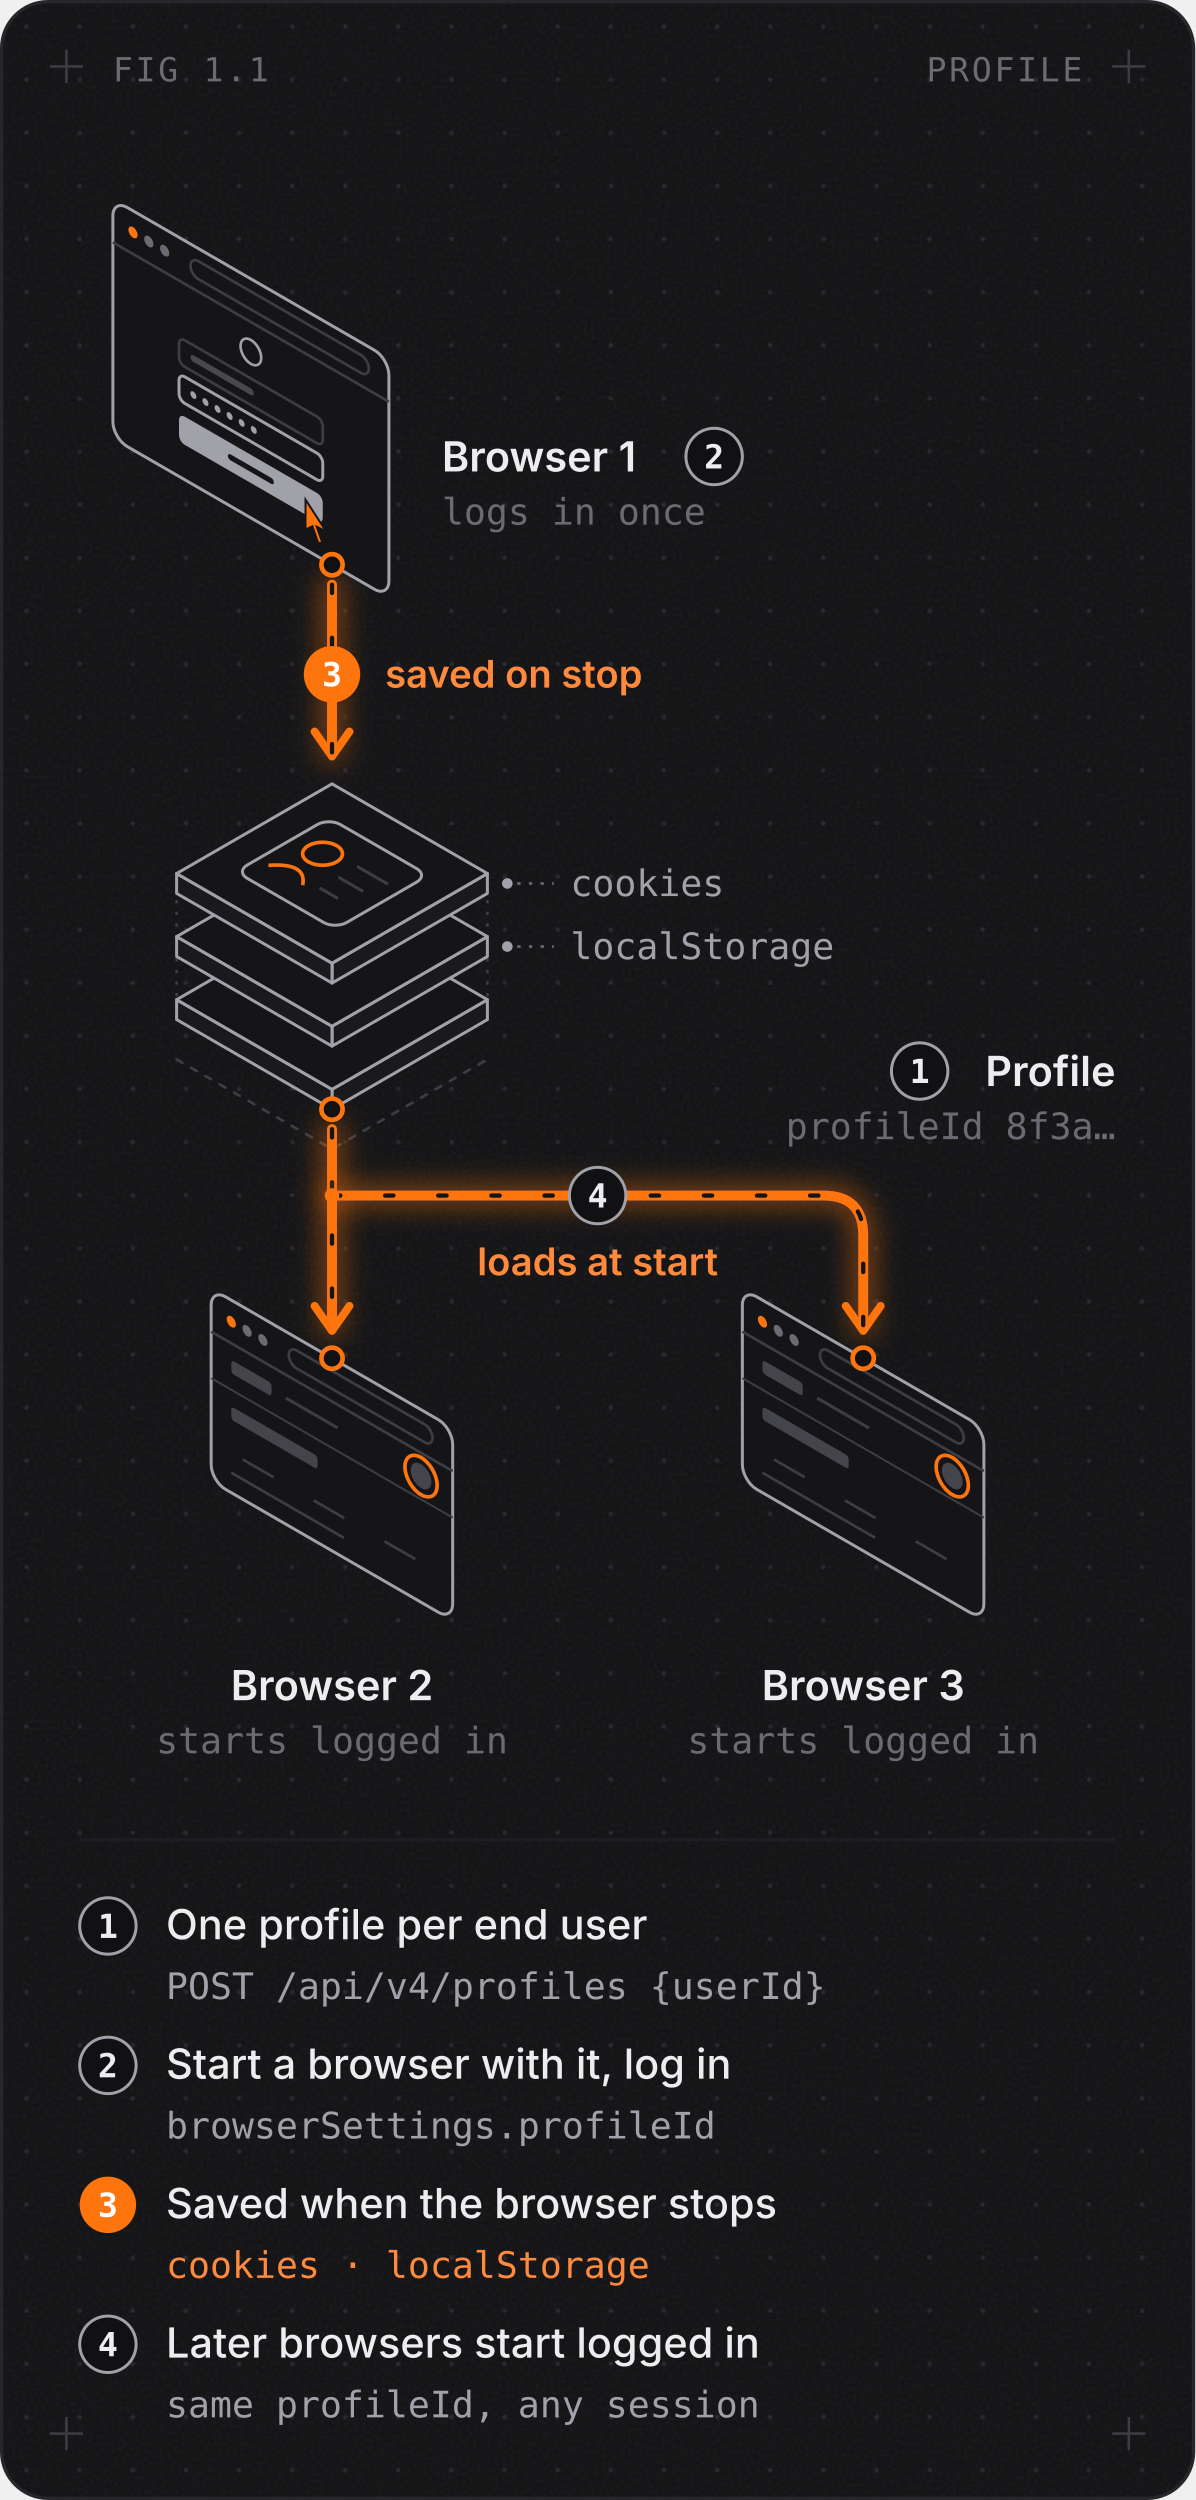
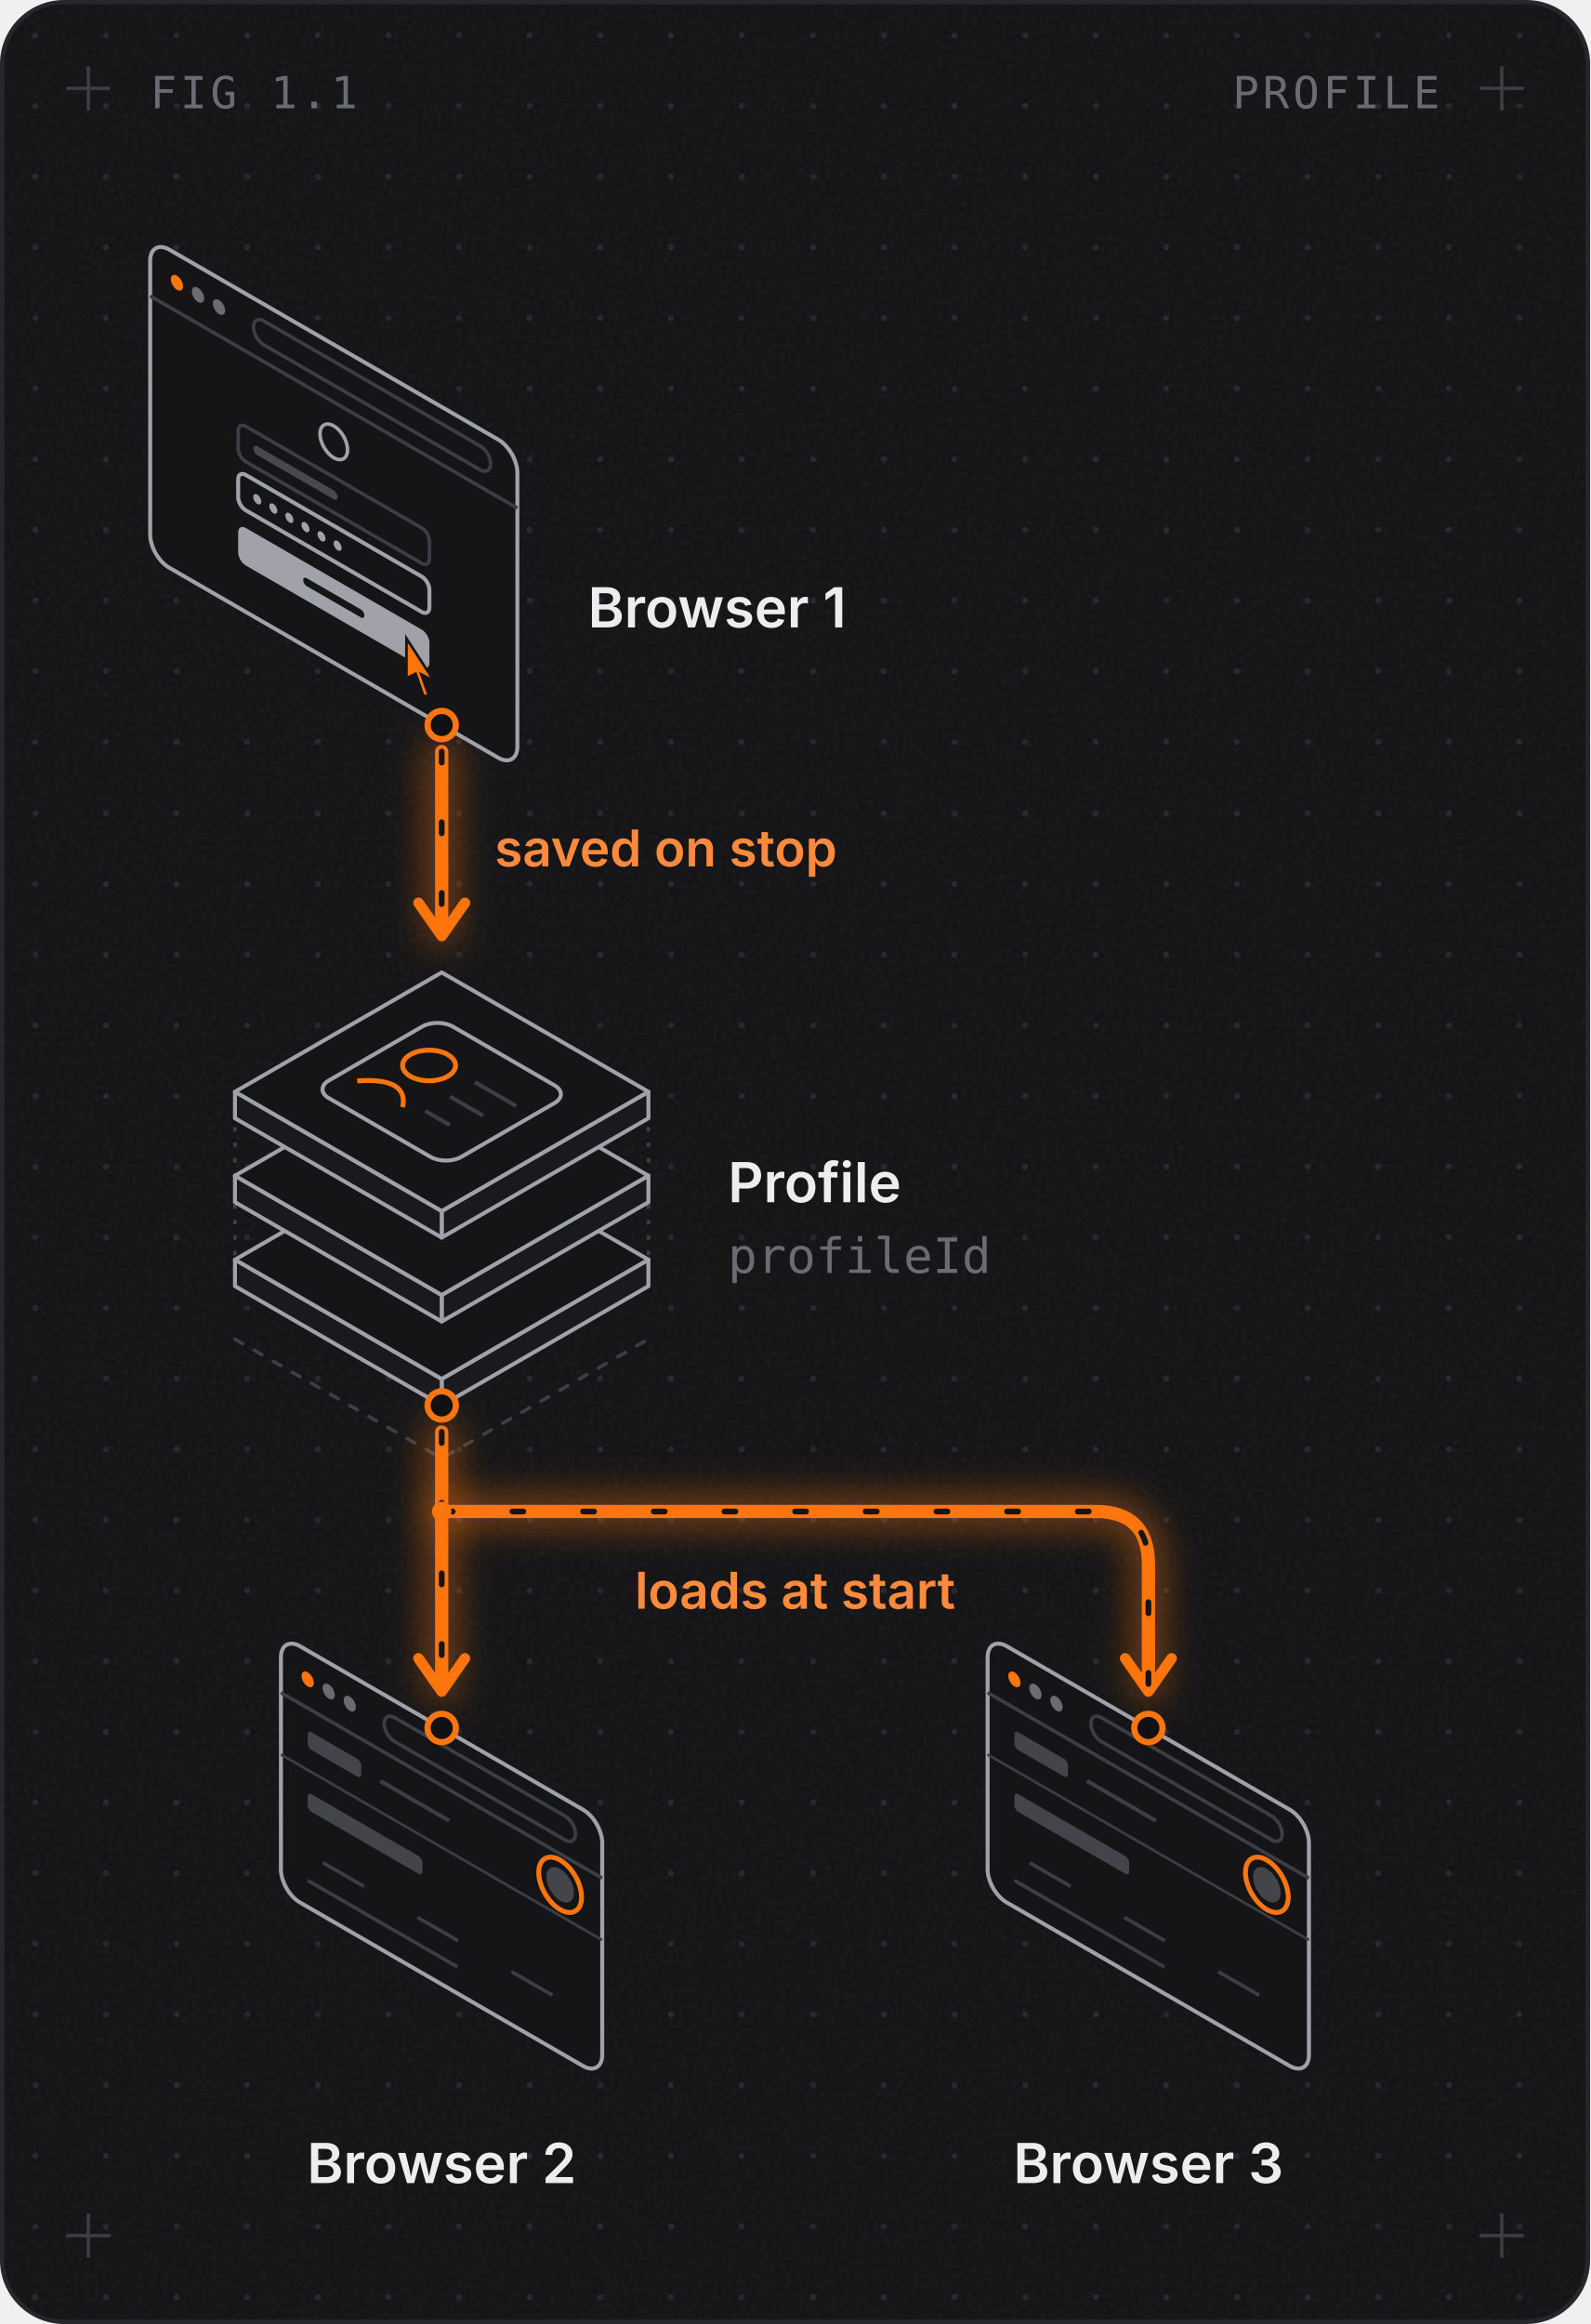
- <svg xmlns="http://www.w3.org/2000/svg" viewBox="0 0 360 753" width="360" height="753" role="img" aria-labelledby="t d" fill="none">
+ <svg xmlns="http://www.w3.org/2000/svg" viewBox="0 0 360 526" width="360" height="526" role="img" aria-labelledby="t d" fill="none">
  <style>.s{font-family:Geist, Inter, -apple-system, BlinkMacSystemFont, 'Segoe UI', Helvetica, Arial, sans-serif}.m{font-family:'Geist Mono', ui-monospace, SFMono-Regular, Menlo, monospace}text{font-kerning:normal}@keyframes flow{to{stroke-dashoffset:-16}}@keyframes cur{0%,100%{transform:translate(-14px,-9px)}14%,26%{transform:translate(0,0)}36%{transform:translate(-14px,-9px)}}@keyframes btn{0%,19%,25%,100%{fill-opacity:1}21%,23%{fill-opacity:.45}}@keyframes pks{0%,27%{stroke-opacity:0}31%,52%{stroke-opacity:1}56%,100%{stroke-opacity:0}}@keyframes pkl{0%,54%{stroke-opacity:0}58%,88%{stroke-opacity:1}92%,100%{stroke-opacity:0}}@keyframes wr{0%,36%{fill-opacity:0}46%,60%{fill-opacity:1}74%,100%{fill-opacity:0}}@keyframes ring{0%,4%{stroke-opacity:1}12%,60%{stroke-opacity:.2}68%,100%{stroke-opacity:1}}@media (prefers-reduced-motion:no-preference){.flow{animation:flow 1s linear infinite,pks 7s linear infinite}.load{animation:flow 1s linear infinite,pkl 7s linear infinite}.cur{animation:cur 7s ease-in-out infinite}.btn{animation:btn 7s linear infinite}.wr{animation:wr 7s ease-in-out infinite}.ring{animation:ring 7s ease-in-out infinite}.ring2{animation-delay:.25s}}</style>
  <defs>
    <pattern id="dots" width="16" height="16" patternUnits="userSpaceOnUse">
      <circle cx="8" cy="8" r="0.7" fill="#232328" />
    </pattern>
    <filter id="grain" x="0" y="0" width="100%" height="100%">
      <feTurbulence type="fractalNoise" baseFrequency="0.9" numOctaves="2" seed="7" stitchTiles="stitch" />
      <feColorMatrix values="0 0 0 0 0.5  0 0 0 0 0.5  0 0 0 0 0.5  0 0 0 0.07 0" />
    </filter>
    <clipPath id="card">
-       <rect x="0.5" y="0.5" width="359" height="752" rx="14" />
+       <rect x="0.5" y="0.5" width="359" height="525" rx="14" />
    </clipPath>
-     <filter id="glow" filterUnits="userSpaceOnUse" x="0" y="0" width="360" height="753">
+     <filter id="glow" filterUnits="userSpaceOnUse" x="0" y="0" width="360" height="526">
      <feGaussianBlur stdDeviation="4" />
    </filter>
    <marker id="oh" viewBox="0 0 10 10" refX="6" refY="5" markerWidth="5" markerHeight="5" orient="auto" markerUnits="strokeWidth">
      <path d="M1.5 1.5 L6.5 5 L1.5 8.5" stroke="#FE750E" stroke-width="1.6" fill="none" stroke-linecap="round" stroke-linejoin="round" />
    </marker>
  </defs>
-   <rect x="0.5" y="0.5" width="359" height="752" rx="14" fill="#111113" />
+   <rect x="0.5" y="0.5" width="359" height="525" rx="14" fill="#111113" />
  <g clip-path="url(#card)">
-     <rect width="360" height="753" fill="url(#dots)" />
-     <rect width="360" height="753" filter="url(#grain)" />
+     <rect width="360" height="526" fill="url(#dots)" />
+     <rect width="360" height="526" filter="url(#grain)" />
  </g>
-   <rect x="0.5" y="0.5" width="359" height="752" rx="14" fill="none" stroke="#26262B" />
+   <rect x="0.5" y="0.5" width="359" height="525" rx="14" fill="none" stroke="#26262B" />
  <path d="M15 20h10M20 15v10" stroke="#3D3D45" stroke-width="0.75" />
  <path d="M335 20h10M340 15v10" stroke="#3D3D45" stroke-width="0.75" />
-   <path d="M15 733h10M20 728v10" stroke="#3D3D45" stroke-width="0.75" />
-   <path d="M335 733h10M340 728v10" stroke="#3D3D45" stroke-width="0.75" />
+   <path d="M15 506h10M20 501v10" stroke="#3D3D45" stroke-width="0.75" />
+   <path d="M335 506h10M340 501v10" stroke="#3D3D45" stroke-width="0.75" />
  <text x="34.0" y="24.5" font-size="10" fill="#6B6B74" letter-spacing="0.08em" class="m">FIG 1.1</text>
  <text x="326.0" y="24.5" font-size="10" fill="#6B6B74" text-anchor="end" letter-spacing="0.08em" class="m">PROFILE</text>
-   <polyline points="53.2,319.1 100.0,346.1 146.8,319.1" stroke="#3D3D45" stroke-width="0.8" stroke-dasharray="2 3" stroke-linejoin="round" stroke-linecap="round" />
-   <line x1="53.2" y1="307.1" x2="53.2" y2="263.1" stroke="#3D3D45" stroke-width="0.8" stroke-dasharray="1 2.5" />
-   <line x1="100.0" y1="334.1" x2="100.0" y2="290.1" stroke="#3D3D45" stroke-width="0.8" stroke-dasharray="1 2.5" />
-   <line x1="146.8" y1="307.1" x2="146.8" y2="263.1" stroke="#3D3D45" stroke-width="0.8" stroke-dasharray="1 2.5" />
-   <polygon points="146.8,301.1 100.0,328.1 100.0,334.1 146.8,307.1" fill="#1A1A1E" stroke="#A1A1AA" stroke-width="0.9" stroke-linejoin="round" stroke-linecap="round" />
-   <polygon points="53.2,301.1 100.0,328.1 100.0,334.1 53.2,307.1" fill="#1A1A1E" stroke="#A1A1AA" stroke-width="0.9" stroke-linejoin="round" stroke-linecap="round" />
-   <polygon points="100.0,274.1 146.8,301.1 100.0,328.1 53.2,301.1" fill="#151518" stroke="#A1A1AA" stroke-width="0.9" stroke-linejoin="round" stroke-linecap="round" />
-   <polygon points="146.8,282.1 100.0,309.1 100.0,315.1 146.8,288.1" fill="#1A1A1E" stroke="#A1A1AA" stroke-width="0.9" stroke-linejoin="round" stroke-linecap="round" />
-   <polygon points="53.2,282.1 100.0,309.1 100.0,315.1 53.2,288.1" fill="#1A1A1E" stroke="#A1A1AA" stroke-width="0.9" stroke-linejoin="round" stroke-linecap="round" />
-   <polygon points="100.0,255.1 146.8,282.1 100.0,309.1 53.2,282.1" fill="#151518" stroke="#A1A1AA" stroke-width="0.9" stroke-linejoin="round" stroke-linecap="round" />
-   <polygon points="146.8,263.1 100.0,290.1 100.0,296.1 146.8,269.1" fill="#1A1A1E" stroke="#A1A1AA" stroke-width="0.9" stroke-linejoin="round" stroke-linecap="round" />
-   <polygon points="53.2,263.1 100.0,290.1 100.0,296.1 53.2,269.1" fill="#1A1A1E" stroke="#A1A1AA" stroke-width="0.9" stroke-linejoin="round" stroke-linecap="round" />
-   <polygon points="100.0,236.1 146.8,263.1 100.0,290.1 53.2,263.1" fill="#151518" stroke="#A1A1AA" stroke-width="0.9" stroke-linejoin="round" stroke-linecap="round" />
-   <polygon class="wr" points="100.0,236.1 146.8,263.1 100.0,290.1 53.2,263.1" fill="#3A2214" fill-opacity="0" />
-   <g transform="matrix(0.866,0.5,-0.866,0.5,100.0,236.1)">
+   <polyline points="53.2,303.1 100.0,330.1 146.8,303.1" stroke="#3D3D45" stroke-width="0.8" stroke-dasharray="2 3" stroke-linejoin="round" stroke-linecap="round" />
+   <line x1="53.2" y1="291.1" x2="53.2" y2="247.1" stroke="#3D3D45" stroke-width="0.8" stroke-dasharray="1 2.5" />
+   <line x1="100.0" y1="318.1" x2="100.0" y2="274.1" stroke="#3D3D45" stroke-width="0.8" stroke-dasharray="1 2.5" />
+   <line x1="146.8" y1="291.1" x2="146.8" y2="247.1" stroke="#3D3D45" stroke-width="0.8" stroke-dasharray="1 2.5" />
+   <polygon points="146.8,285.1 100.0,312.1 100.0,318.1 146.8,291.1" fill="#1A1A1E" stroke="#A1A1AA" stroke-width="0.9" stroke-linejoin="round" stroke-linecap="round" />
+   <polygon points="53.2,285.1 100.0,312.1 100.0,318.1 53.2,291.1" fill="#1A1A1E" stroke="#A1A1AA" stroke-width="0.9" stroke-linejoin="round" stroke-linecap="round" />
+   <polygon points="100.0,258.1 146.8,285.1 100.0,312.1 53.2,285.1" fill="#151518" stroke="#A1A1AA" stroke-width="0.9" stroke-linejoin="round" stroke-linecap="round" />
+   <polygon points="146.8,266.1 100.0,293.1 100.0,299.1 146.8,272.1" fill="#1A1A1E" stroke="#A1A1AA" stroke-width="0.9" stroke-linejoin="round" stroke-linecap="round" />
+   <polygon points="53.2,266.1 100.0,293.1 100.0,299.1 53.2,272.1" fill="#1A1A1E" stroke="#A1A1AA" stroke-width="0.9" stroke-linejoin="round" stroke-linecap="round" />
+   <polygon points="100.0,239.1 146.8,266.1 100.0,293.1 53.2,266.1" fill="#151518" stroke="#A1A1AA" stroke-width="0.9" stroke-linejoin="round" stroke-linecap="round" />
+   <polygon points="146.8,247.1 100.0,274.1 100.0,280.1 146.8,253.1" fill="#1A1A1E" stroke="#A1A1AA" stroke-width="0.9" stroke-linejoin="round" stroke-linecap="round" />
+   <polygon points="53.2,247.1 100.0,274.1 100.0,280.1 53.2,253.1" fill="#1A1A1E" stroke="#A1A1AA" stroke-width="0.9" stroke-linejoin="round" stroke-linecap="round" />
+   <polygon points="100.0,220.1 146.8,247.1 100.0,274.1 53.2,247.1" fill="#151518" stroke="#A1A1AA" stroke-width="0.9" stroke-linejoin="round" stroke-linecap="round" />
+   <polygon class="wr" points="100.0,220.1 146.8,247.1 100.0,274.1 53.2,247.1" fill="#3A2214" fill-opacity="0" />
+   <g transform="matrix(0.866,0.5,-0.866,0.5,100.0,220.1)">
    <rect x="9.7" y="10.8" width="34.6" height="32.4" rx="4" stroke="#A1A1AA" stroke-width="0.9" vector-effect="non-scaling-stroke" />
    <circle cx="19.4" cy="22.7" r="4.9" stroke="#FE750E" stroke-width="1.1" vector-effect="non-scaling-stroke" />
    <path d="M13.5 35.6 q5.9 -7.6 11.9 0" stroke="#FE750E" stroke-width="1.1" vector-effect="non-scaling-stroke" />
    <line x1="29.2" y1="20.5" x2="40.0" y2="20.5" stroke="#3D3D45" stroke-width="0.9" vector-effect="non-scaling-stroke" />
    <line x1="29.2" y1="27.0" x2="37.8" y2="27.0" stroke="#3D3D45" stroke-width="0.9" vector-effect="non-scaling-stroke" />
    <line x1="29.2" y1="33.5" x2="35.6" y2="33.5" stroke="#3D3D45" stroke-width="0.9" vector-effect="non-scaling-stroke" />
  </g>
-   <circle cx="152.8" cy="266.1" r="1.6" fill="#A1A1AA" />
-   <line x1="155.8" y1="266.1" x2="166.8" y2="266.1" stroke="#6B6B74" stroke-width="0.8" stroke-dasharray="1 2.5" />
-   <text x="171.8" y="269.9" font-size="11" fill="#A1A1AA" class="m">cookies</text>
-   <circle cx="152.8" cy="285.1" r="1.6" fill="#A1A1AA" />
-   <line x1="155.8" y1="285.1" x2="166.8" y2="285.1" stroke="#6B6B74" stroke-width="0.8" stroke-dasharray="1 2.5" />
-   <text x="171.8" y="288.9" font-size="11" fill="#A1A1AA" class="m">localStorage</text>
-   <path d="M100.0 340.1 V400.1" stroke="#FE750E" stroke-width="6" stroke-opacity="0.5" filter="url(#glow)" stroke-linejoin="round" stroke-linecap="round" />
-   <path d="M100.0 340.1 V400.1" stroke="#FE750E" stroke-width="3" stroke-linejoin="round" stroke-linecap="round" marker-end="url(#oh)" />
-   <path class="load" d="M100.0 340.1 V400.1" stroke="#151518" stroke-width="1.3" stroke-dasharray="2.5 13.5" stroke-linecap="round" />
-   <path d="M100.0 360.1 L248.0 360.1 Q260.0 360.1 260.0 372.1 L260.0 400.1" stroke="#FE750E" stroke-width="6" stroke-opacity="0.5" filter="url(#glow)" stroke-linejoin="round" stroke-linecap="round" />
-   <path d="M100.0 360.1 L248.0 360.1 Q260.0 360.1 260.0 372.1 L260.0 400.1" stroke="#FE750E" stroke-width="3" stroke-linejoin="round" stroke-linecap="round" marker-end="url(#oh)" />
-   <path class="load" d="M100.0 360.1 L248.0 360.1 Q260.0 360.1 260.0 372.1 L260.0 400.1" stroke="#151518" stroke-width="1.3" stroke-dasharray="2.5 13.5" stroke-linecap="round" />
-   <path d="M100.0 176.1 V227.1" stroke="#FE750E" stroke-width="6" stroke-opacity="0.5" filter="url(#glow)" stroke-linejoin="round" stroke-linecap="round" />
-   <path d="M100.0 176.1 V227.1" stroke="#FE750E" stroke-width="3" stroke-linejoin="round" stroke-linecap="round" marker-end="url(#oh)" />
-   <path class="flow" d="M100.0 176.1 V227.1" stroke="#151518" stroke-width="1.3" stroke-dasharray="2.5 13.5" stroke-linecap="round" />
-   <g transform="matrix(0.866,0.5,0,1,34.0,132.0)">
+   <text x="164.8" y="272.1" font-size="12.5" fill="#EDEDEF" font-weight="600" class="s">Profile</text>
+   <text x="164.8" y="288.1" font-size="11" fill="#6B6B74" class="m">profileId</text>
+   <path d="M100.0 324.1 V382.1" stroke="#FE750E" stroke-width="6" stroke-opacity="0.5" filter="url(#glow)" stroke-linejoin="round" stroke-linecap="round" />
+   <path d="M100.0 324.1 V382.1" stroke="#FE750E" stroke-width="3" stroke-linejoin="round" stroke-linecap="round" marker-end="url(#oh)" />
+   <path class="load" d="M100.0 324.1 V382.1" stroke="#151518" stroke-width="1.3" stroke-dasharray="2.5 13.5" stroke-linecap="round" />
+   <path d="M100.0 342.1 L248.0 342.1 Q260.0 342.1 260.0 354.1 L260.0 382.1" stroke="#FE750E" stroke-width="6" stroke-opacity="0.5" filter="url(#glow)" stroke-linejoin="round" stroke-linecap="round" />
+   <path d="M100.0 342.1 L248.0 342.1 Q260.0 342.1 260.0 354.1 L260.0 382.1" stroke="#FE750E" stroke-width="3" stroke-linejoin="round" stroke-linecap="round" marker-end="url(#oh)" />
+   <path class="load" d="M100.0 342.1 L248.0 342.1 Q260.0 342.1 260.0 354.1 L260.0 382.1" stroke="#151518" stroke-width="1.3" stroke-dasharray="2.5 13.5" stroke-linecap="round" />
+   <path d="M100.0 170.1 V211.1" stroke="#FE750E" stroke-width="6" stroke-opacity="0.5" filter="url(#glow)" stroke-linejoin="round" stroke-linecap="round" />
+   <path d="M100.0 170.1 V211.1" stroke="#FE750E" stroke-width="3" stroke-linejoin="round" stroke-linecap="round" marker-end="url(#oh)" />
+   <path class="flow" d="M100.0 170.1 V211.1" stroke="#151518" stroke-width="1.3" stroke-dasharray="2.5 13.5" stroke-linecap="round" />
+   <g transform="matrix(0.866,0.5,0,1,34.0,126.0)">
    <rect x="0" y="-72" width="96" height="72" rx="5" fill="#151518" stroke="#A1A1AA" stroke-width="0.9" vector-effect="non-scaling-stroke" />
    <line x1="0" y1="-59" x2="96" y2="-59" stroke="#3D3D45" stroke-width="0.8" vector-effect="non-scaling-stroke" />
    <circle cx="7.0" cy="-65.5" r="1.6" fill="#FE750E" />
    <circle cx="12.5" cy="-65.5" r="1.6" fill="#6B6B74" />
    <circle cx="18.0" cy="-65.5" r="1.6" fill="#6B6B74" />
    <rect x="27" y="-68.2" width="62" height="5.4" rx="2.7" stroke="#3D3D45" stroke-width="0.8" vector-effect="non-scaling-stroke" />
    <circle cx="48.0" cy="-50" r="3.6" stroke="#A1A1AA" stroke-width="0.8" vector-effect="non-scaling-stroke" />
    <rect x="23.0" y="-42" width="50" height="8" rx="2" stroke="#3D3D45" stroke-width="0.8" vector-effect="non-scaling-stroke" />
    <rect x="27.0" y="-39" width="22" height="2" rx="1" fill="#6B6B74" fill-opacity=".6" />
    <rect x="23.0" y="-31" width="50" height="8" rx="2" stroke="#A1A1AA" stroke-width="0.9" vector-effect="non-scaling-stroke" />
    <circle cx="28.0" cy="-27" r="1.05" fill="#A1A1AA" />
    <circle cx="32.2" cy="-27" r="1.05" fill="#A1A1AA" />
    <circle cx="36.4" cy="-27" r="1.05" fill="#A1A1AA" />
    <circle cx="40.6" cy="-27" r="1.05" fill="#A1A1AA" />
    <circle cx="44.8" cy="-27" r="1.05" fill="#A1A1AA" />
    <circle cx="49.0" cy="-27" r="1.05" fill="#A1A1AA" />
    <rect class="btn" x="23.0" y="-19" width="50" height="8.5" rx="2" fill="#A1A1AA" />
    <rect x="40.0" y="-15.6" width="16" height="1.8" rx=".9" fill="#151518" />
    <path class="cur" d="M67.0 -15 l0 9 l2.4 -2.2 l2 4 l1.5 -0.7 l-2 -3.9 l3.3 -0.2z" fill="#FE750E" stroke="#151518" stroke-width="0.6" vector-effect="non-scaling-stroke" />
  </g>
-   <circle cx="100.0" cy="203.1" r="8.5" fill="#FE750E" />
-   <text x="100.0" y="206.7" font-size="10" fill="#FFFFFF" font-weight="600" text-anchor="middle" class="m">3</text>
-   <text x="116.0" y="207.1" font-size="11.5" fill="#FF8A3D" font-weight="600" class="s">saved on stop</text>
-   <circle cx="180.0" cy="360.1" r="8.5" fill="#111113" stroke="#A1A1AA" stroke-width="0.9" />
-   <text x="180.0" y="363.7" font-size="10" fill="#EDEDEF" font-weight="600" text-anchor="middle" class="m">4</text>
-   <text x="180.0" y="384.1" font-size="11.5" fill="#FF8A3D" font-weight="600" text-anchor="middle" class="s">loads at start</text>
-   <g transform="matrix(0.866,0.5,0,1,63.6,446.1)">
+   <text x="112.0" y="196.1" font-size="11.5" fill="#FF8A3D" font-weight="600" class="s">saved on stop</text>
+   <text x="180.0" y="364.1" font-size="11.5" fill="#FF8A3D" font-weight="600" text-anchor="middle" class="s">loads at start</text>
+   <g transform="matrix(0.866,0.5,0,1,63.6,428.1)">
    <rect x="0" y="-58" width="84" height="58" rx="5" fill="#151518" stroke="#A1A1AA" stroke-width="0.9" vector-effect="non-scaling-stroke" />
    <line x1="0" y1="-45" x2="84" y2="-45" stroke="#3D3D45" stroke-width="0.8" vector-effect="non-scaling-stroke" />
    <circle cx="7.0" cy="-51.5" r="1.6" fill="#FE750E" />
    <circle cx="12.5" cy="-51.5" r="1.6" fill="#6B6B74" />
    <circle cx="18.0" cy="-51.5" r="1.6" fill="#6B6B74" />
    <rect x="27" y="-54.2" width="50" height="5.4" rx="2.7" stroke="#3D3D45" stroke-width="0.8" vector-effect="non-scaling-stroke" />
    <rect x="7" y="-40" width="14" height="4" rx="1" fill="#6B6B74" fill-opacity=".55" />
    <line x1="26" y1="-38" x2="44" y2="-38" stroke="#3D3D45" stroke-width="0.9" vector-effect="non-scaling-stroke" />
    <circle cx="73" cy="-38" r="3.6" fill="#6B6B74" fill-opacity=".55" />
    <circle class="ring " cx="73" cy="-38" r="5.6" stroke="#FE750E" stroke-width="1.1" vector-effect="non-scaling-stroke" />
    <line x1="0" y1="-31" x2="84" y2="-31" stroke="#3D3D45" stroke-width="0.6" vector-effect="non-scaling-stroke" />
    <rect x="7" y="-26" width="30" height="4" rx="1" fill="#6B6B74" fill-opacity=".55" />
    <rect x="7.0" y="-18" width="20.7" height="-1.0" rx="2" stroke="#3D3D45" stroke-width="0.8" vector-effect="non-scaling-stroke" />
    <line x1="11.0" y1="-12" x2="21.7" y2="-12" stroke="#3D3D45" stroke-width="0.8" vector-effect="non-scaling-stroke" />
    <rect x="31.7" y="-18" width="20.7" height="-1.0" rx="2" stroke="#3D3D45" stroke-width="0.8" vector-effect="non-scaling-stroke" />
    <line x1="35.7" y1="-12" x2="46.3" y2="-12" stroke="#3D3D45" stroke-width="0.8" vector-effect="non-scaling-stroke" />
    <rect x="56.3" y="-18" width="20.7" height="-1.0" rx="2" stroke="#3D3D45" stroke-width="0.8" vector-effect="non-scaling-stroke" />
    <line x1="60.3" y1="-12" x2="71.0" y2="-12" stroke="#3D3D45" stroke-width="0.8" vector-effect="non-scaling-stroke" />
    <line x1="7" y1="-6" x2="46.2" y2="-6" stroke="#3D3D45" stroke-width="0.8" vector-effect="non-scaling-stroke" />
  </g>
-   <g transform="matrix(0.866,0.5,0,1,223.6,446.1)">
+   <g transform="matrix(0.866,0.5,0,1,223.6,428.1)">
    <rect x="0" y="-58" width="84" height="58" rx="5" fill="#151518" stroke="#A1A1AA" stroke-width="0.9" vector-effect="non-scaling-stroke" />
    <line x1="0" y1="-45" x2="84" y2="-45" stroke="#3D3D45" stroke-width="0.8" vector-effect="non-scaling-stroke" />
    <circle cx="7.0" cy="-51.5" r="1.6" fill="#FE750E" />
    <circle cx="12.5" cy="-51.5" r="1.6" fill="#6B6B74" />
    <circle cx="18.0" cy="-51.5" r="1.6" fill="#6B6B74" />
    <rect x="27" y="-54.2" width="50" height="5.4" rx="2.7" stroke="#3D3D45" stroke-width="0.8" vector-effect="non-scaling-stroke" />
    <rect x="7" y="-40" width="14" height="4" rx="1" fill="#6B6B74" fill-opacity=".55" />
    <line x1="26" y1="-38" x2="44" y2="-38" stroke="#3D3D45" stroke-width="0.9" vector-effect="non-scaling-stroke" />
    <circle cx="73" cy="-38" r="3.6" fill="#6B6B74" fill-opacity=".55" />
    <circle class="ring ring2" cx="73" cy="-38" r="5.6" stroke="#FE750E" stroke-width="1.1" vector-effect="non-scaling-stroke" />
    <line x1="0" y1="-31" x2="84" y2="-31" stroke="#3D3D45" stroke-width="0.6" vector-effect="non-scaling-stroke" />
    <rect x="7" y="-26" width="30" height="4" rx="1" fill="#6B6B74" fill-opacity=".55" />
    <rect x="7.0" y="-18" width="20.7" height="-1.0" rx="2" stroke="#3D3D45" stroke-width="0.8" vector-effect="non-scaling-stroke" />
    <line x1="11.0" y1="-12" x2="21.7" y2="-12" stroke="#3D3D45" stroke-width="0.8" vector-effect="non-scaling-stroke" />
    <rect x="31.7" y="-18" width="20.7" height="-1.0" rx="2" stroke="#3D3D45" stroke-width="0.8" vector-effect="non-scaling-stroke" />
    <line x1="35.7" y1="-12" x2="46.3" y2="-12" stroke="#3D3D45" stroke-width="0.8" vector-effect="non-scaling-stroke" />
    <rect x="56.3" y="-18" width="20.7" height="-1.0" rx="2" stroke="#3D3D45" stroke-width="0.8" vector-effect="non-scaling-stroke" />
    <line x1="60.3" y1="-12" x2="71.0" y2="-12" stroke="#3D3D45" stroke-width="0.8" vector-effect="non-scaling-stroke" />
    <line x1="7" y1="-6" x2="46.2" y2="-6" stroke="#3D3D45" stroke-width="0.8" vector-effect="non-scaling-stroke" />
  </g>
-   <circle cx="100.0" cy="170.1" r="3.2" fill="#111113" stroke="#FE750E" stroke-width="1.4" />
-   <circle cx="100.0" cy="334.1" r="3.2" fill="#111113" stroke="#FE750E" stroke-width="1.4" />
-   <circle cx="100.0" cy="409.1" r="3.2" fill="#111113" stroke="#FE750E" stroke-width="1.4" />
-   <circle cx="260.0" cy="409.1" r="3.2" fill="#111113" stroke="#FE750E" stroke-width="1.4" />
-   <circle cx="100.0" cy="360.1" r="2.2" fill="#FE750E" />
+   <circle cx="100.0" cy="164.1" r="3.2" fill="#111113" stroke="#FE750E" stroke-width="1.4" />
+   <circle cx="100.0" cy="318.1" r="3.2" fill="#111113" stroke="#FE750E" stroke-width="1.4" />
+   <circle cx="100.0" cy="391.1" r="3.2" fill="#111113" stroke="#FE750E" stroke-width="1.4" />
+   <circle cx="260.0" cy="391.1" r="3.2" fill="#111113" stroke="#FE750E" stroke-width="1.4" />
+   <circle cx="100.0" cy="342.1" r="2.2" fill="#FE750E" />
  <text x="133.1" y="142.0" font-size="12.5" fill="#EDEDEF" font-weight="600" class="s">Browser 1</text>
-   <circle cx="215.1" cy="137.5" r="8.5" fill="#111113" stroke="#A1A1AA" stroke-width="0.9" />
-   <text x="215.1" y="141.1" font-size="10" fill="#EDEDEF" font-weight="600" text-anchor="middle" class="m">2</text>
-   <text x="133.1" y="158.0" font-size="11" fill="#6B6B74" class="m">logs in once</text>
-   <text x="336.0" y="327.1" font-size="12.5" fill="#EDEDEF" font-weight="600" text-anchor="end" class="s">Profile</text>
-   <circle cx="277.0" cy="322.6" r="8.5" fill="#111113" stroke="#A1A1AA" stroke-width="0.9" />
-   <text x="277.0" y="326.2" font-size="10" fill="#EDEDEF" font-weight="600" text-anchor="middle" class="m">1</text>
-   <text x="336.0" y="343.1" font-size="11" fill="#6B6B74" text-anchor="end" class="m">profileId 8f3a…</text>
-   <text x="100.0" y="512.1" font-size="12.5" fill="#EDEDEF" font-weight="600" text-anchor="middle" class="s">Browser 2</text>
-   <text x="100.0" y="528.1" font-size="11" fill="#6B6B74" text-anchor="middle" class="m">starts logged in</text>
-   <text x="260.0" y="512.1" font-size="12.5" fill="#EDEDEF" font-weight="600" text-anchor="middle" class="s">Browser 3</text>
-   <text x="260.0" y="528.1" font-size="11" fill="#6B6B74" text-anchor="middle" class="m">starts logged in</text>
-   <line x1="24" y1="554.105" x2="336" y2="554.105" stroke="#1E1E22" stroke-width="1" />
-   <circle cx="32.5" cy="580.1" r="8.5" fill="#111113" stroke="#A1A1AA" stroke-width="0.9" />
-   <text x="32.5" y="583.7" font-size="10" fill="#EDEDEF" font-weight="600" text-anchor="middle" class="m">1</text>
-   <text x="50.0" y="584.1" font-size="12.5" fill="#EDEDEF" font-weight="500" class="s">One profile per end user</text>
-   <text x="50.0" y="602.1" font-size="11" fill="#A1A1AA" class="m">POST /api/v4/profiles {userId}</text>
-   <circle cx="32.5" cy="622.1" r="8.5" fill="#111113" stroke="#A1A1AA" stroke-width="0.9" />
-   <text x="32.5" y="625.7" font-size="10" fill="#EDEDEF" font-weight="600" text-anchor="middle" class="m">2</text>
-   <text x="50.0" y="626.1" font-size="12.5" fill="#EDEDEF" font-weight="500" class="s">Start a browser with it, log in</text>
-   <text x="50.0" y="644.1" font-size="11" fill="#A1A1AA" class="m">browserSettings.profileId</text>
-   <circle cx="32.5" cy="664.1" r="8.5" fill="#FE750E" />
-   <text x="32.5" y="667.7" font-size="10" fill="#FFFFFF" font-weight="600" text-anchor="middle" class="m">3</text>
-   <text x="50.0" y="668.1" font-size="12.5" fill="#EDEDEF" font-weight="500" class="s">Saved when the browser stops</text>
-   <text x="50.0" y="686.1" font-size="11" fill="#FF8A3D" class="m">cookies · localStorage</text>
-   <circle cx="32.5" cy="706.1" r="8.5" fill="#111113" stroke="#A1A1AA" stroke-width="0.9" />
-   <text x="32.5" y="709.7" font-size="10" fill="#EDEDEF" font-weight="600" text-anchor="middle" class="m">4</text>
-   <text x="50.0" y="710.1" font-size="12.5" fill="#EDEDEF" font-weight="500" class="s">Later browsers start logged in</text>
-   <text x="50.0" y="728.1" font-size="11" fill="#A1A1AA" class="m">same profileId, any session</text>
+   <text x="100.0" y="494.1" font-size="12.5" fill="#EDEDEF" font-weight="600" text-anchor="middle" class="s">Browser 2</text>
+   <text x="260.0" y="494.1" font-size="12.5" fill="#EDEDEF" font-weight="600" text-anchor="middle" class="s">Browser 3</text>
</svg>
